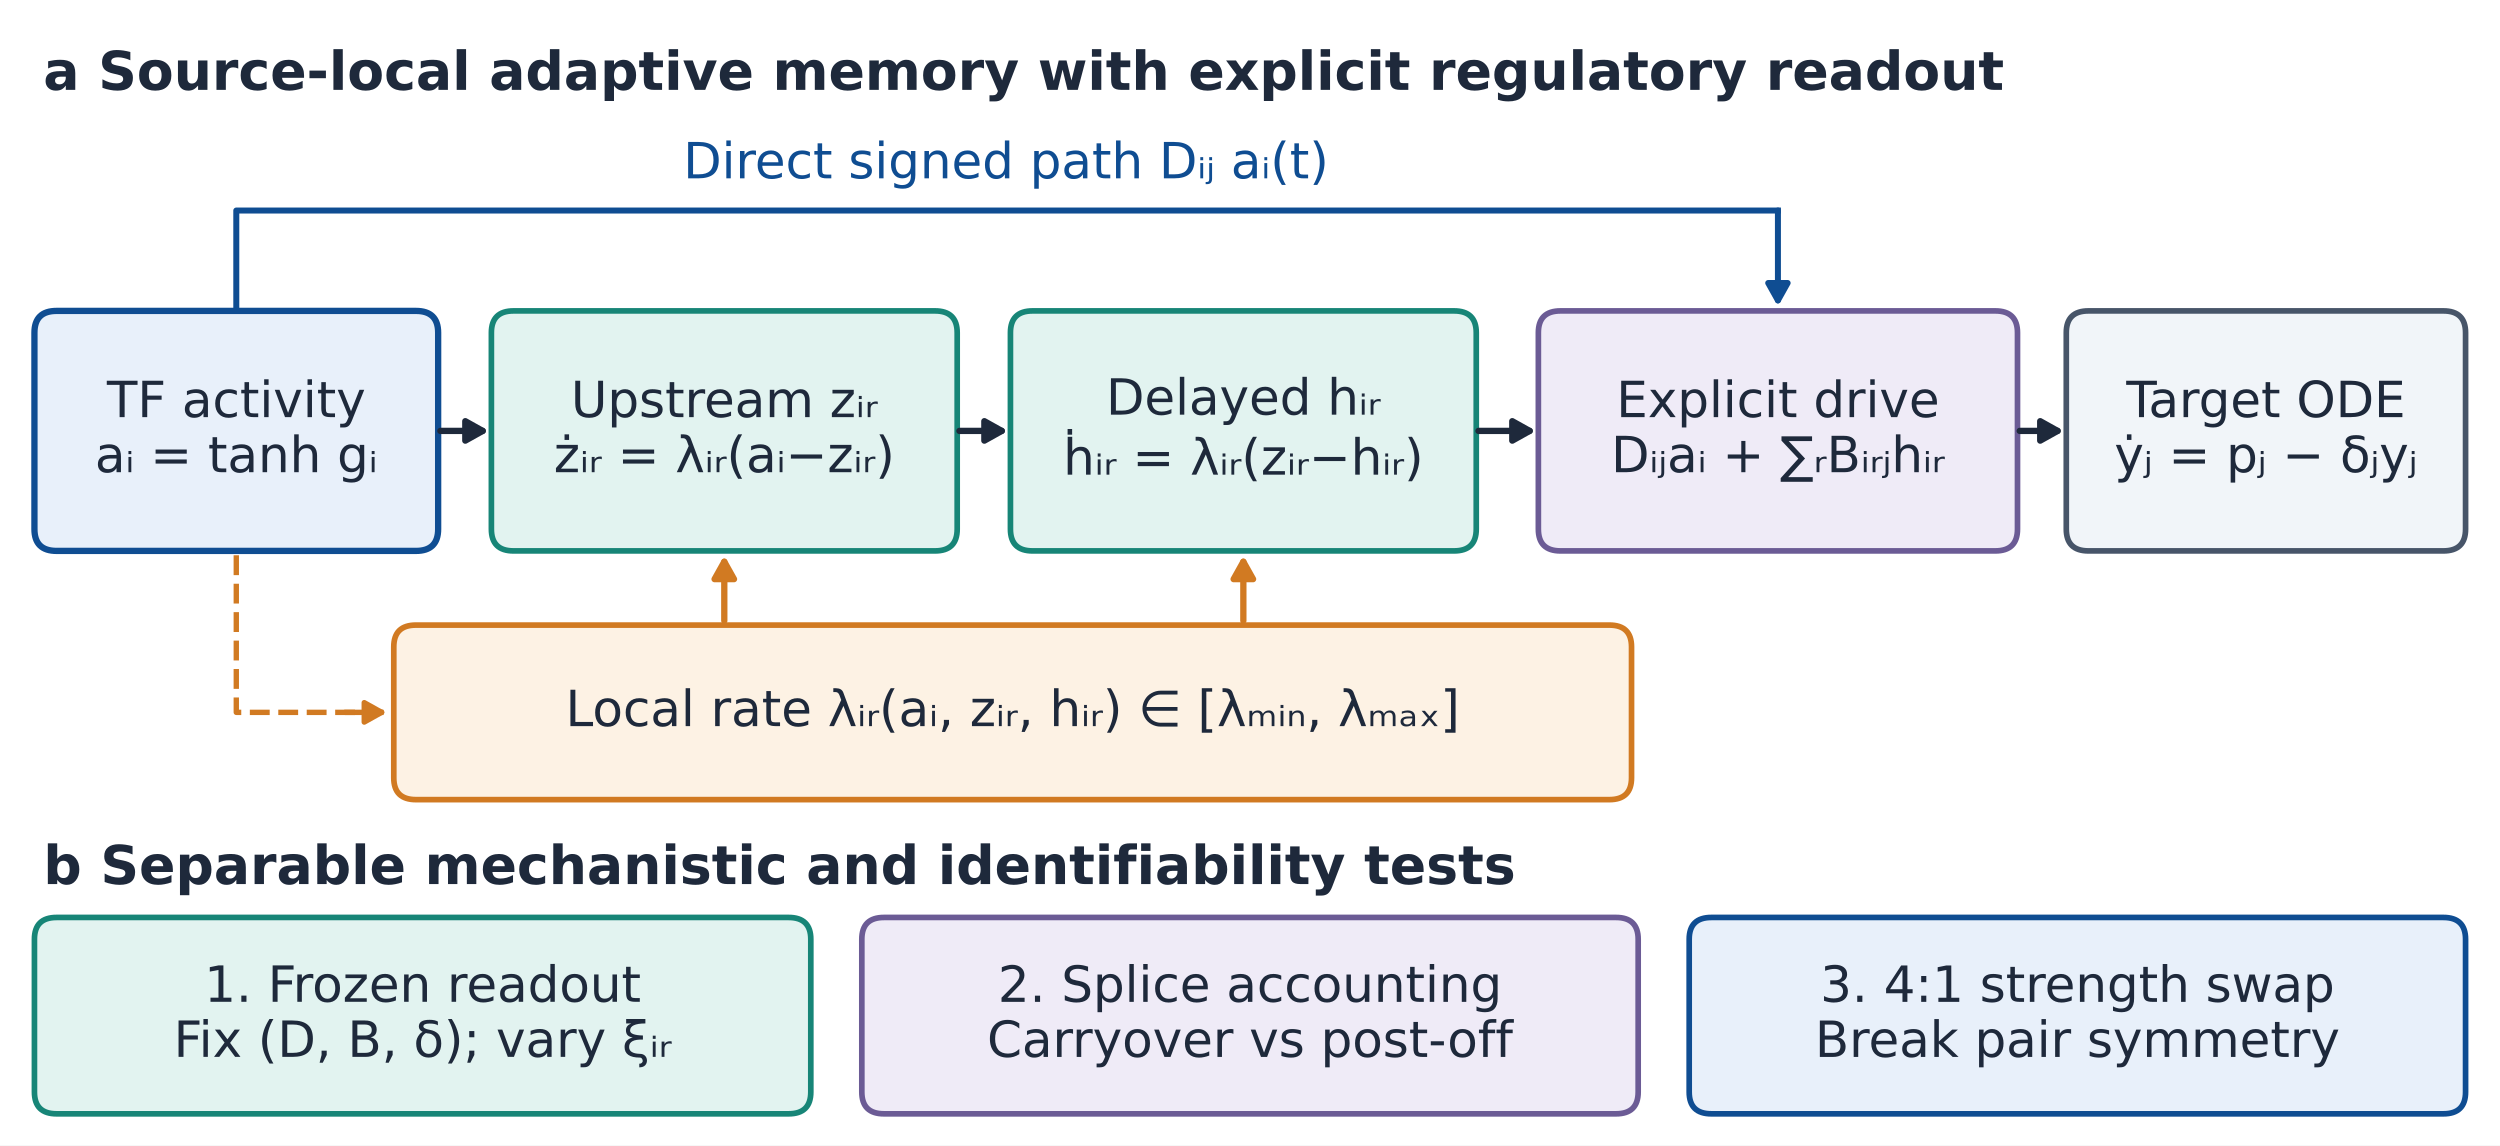
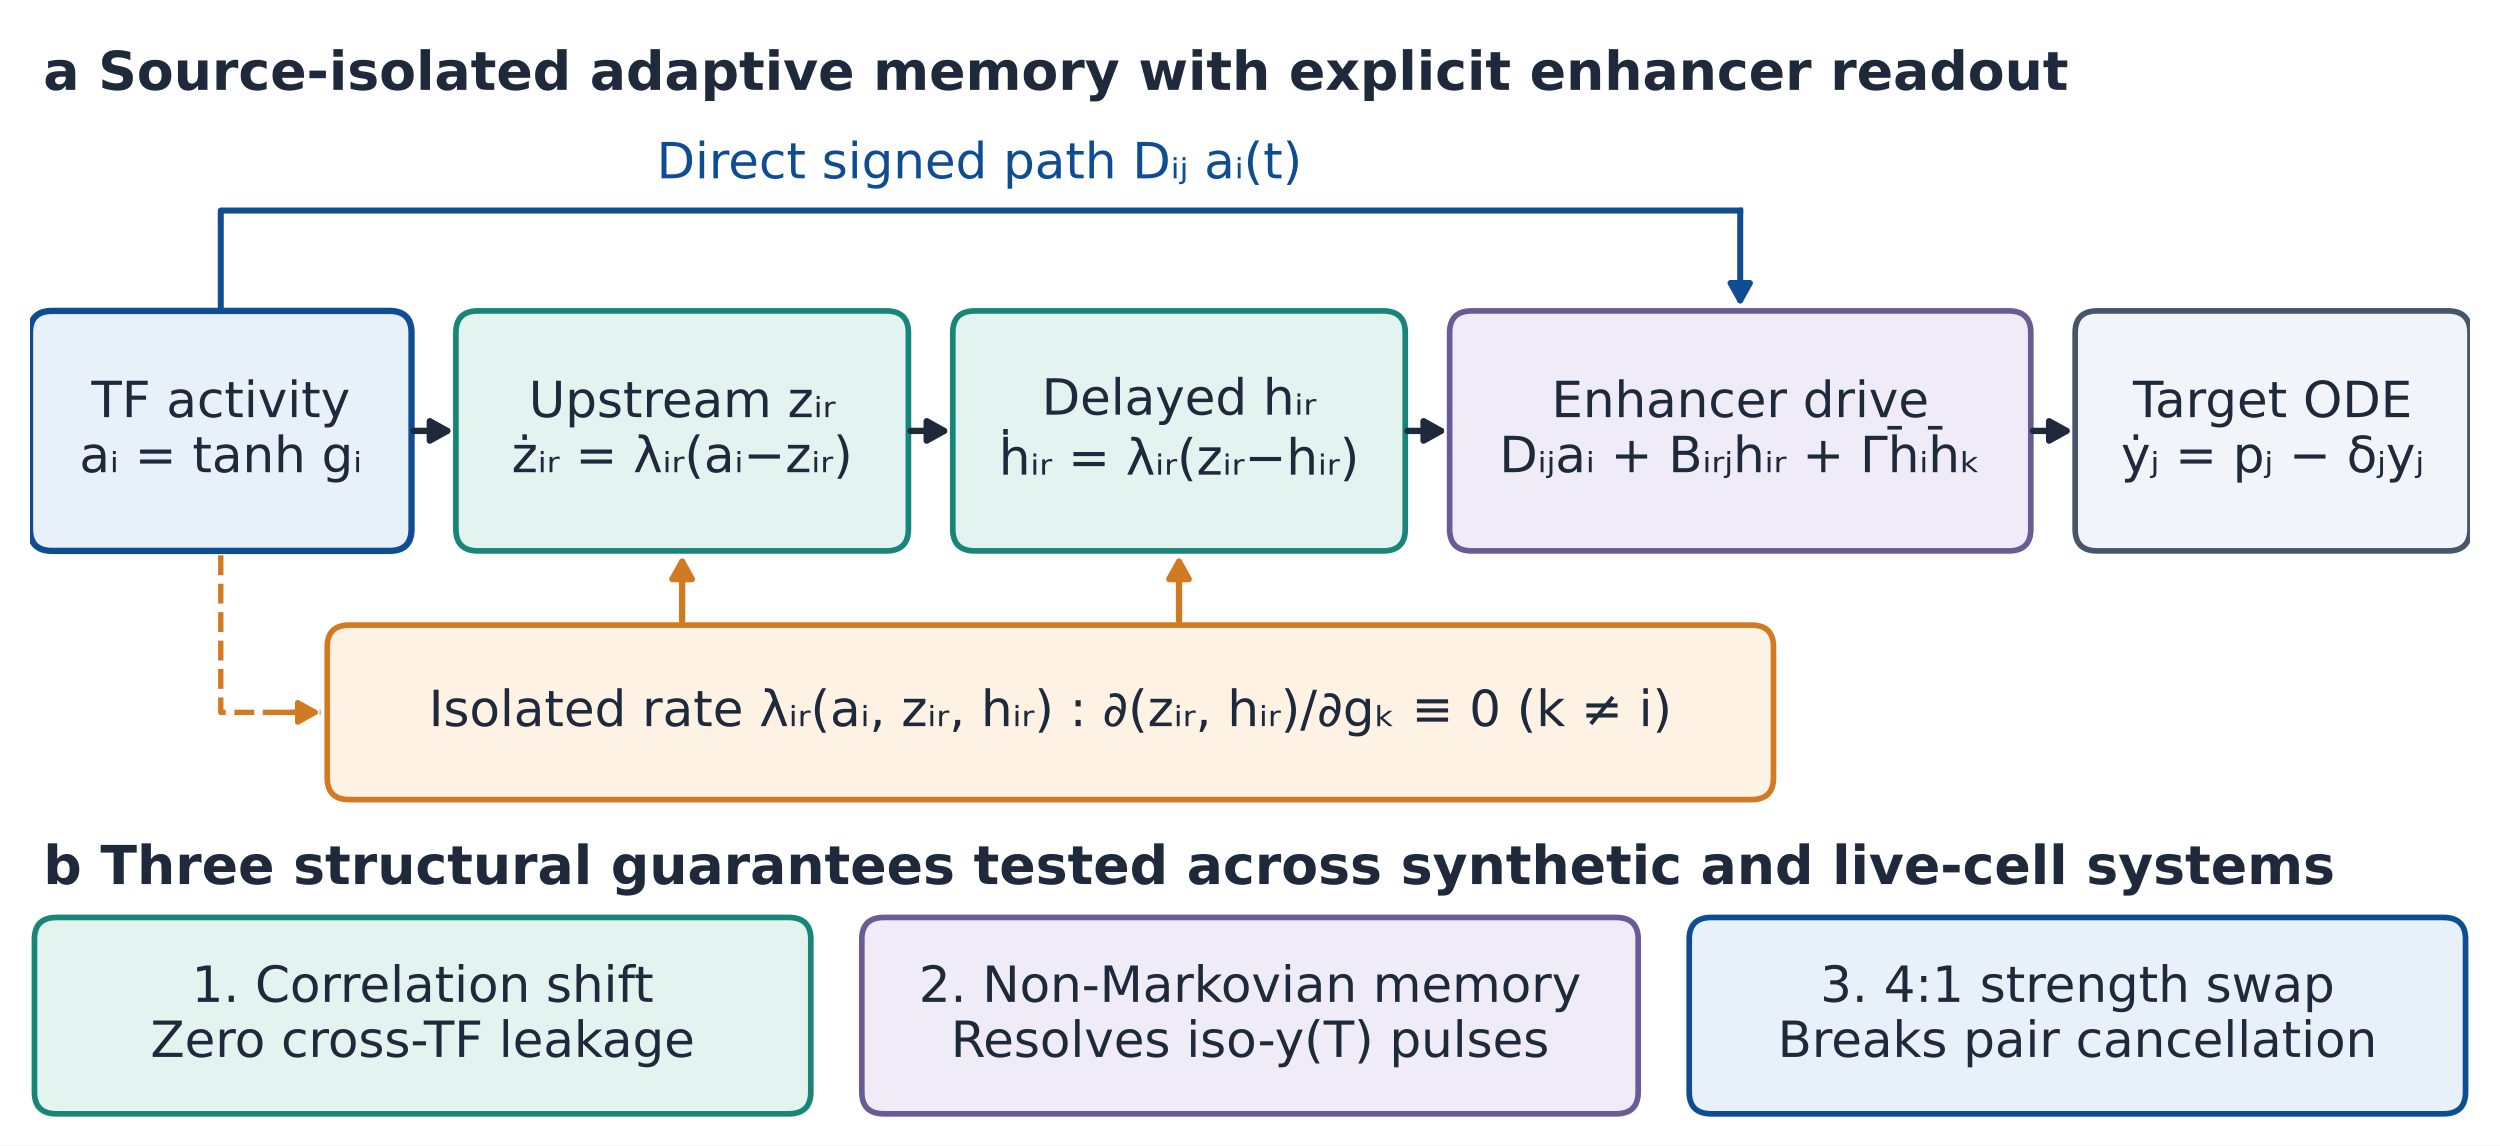
<svg xmlns="http://www.w3.org/2000/svg" width="396pt" height="181.44pt" viewBox="0 0 396 181.44" version="1.1">
  <defs>
    <style type="text/css">*{stroke-linejoin: round; stroke-linecap: butt}</style>
  </defs>
  <g id="figure_1">
    <g id="patch_1">
      <path d="M 0 181.44  L 396 181.44  L 396 0  L 0 0  z " style="fill: #ffffff" />
    </g>
    <g id="axes_1">
      <g id="patch_2">
-         <path d="M 8.968 87.264  L 65.889 87.264  Q 69.402 87.264 69.402 83.808  L 69.402 52.704  Q 69.402 49.248 65.889 49.248  L 8.968 49.248  Q 5.455 49.248 5.455 52.704  L 5.455 83.808  Q 5.455 87.264 8.968 87.264  z " clip-path="url(#pfc578d1f9c)" style="fill: #e8f0fa; stroke: #0f4d92; stroke-linejoin: miter" />
+         <path d="M 8.266 87.264  L 61.672 87.264  Q 65.186 87.264 65.186 83.808  L 65.186 52.704  Q 65.186 49.248 61.672 49.248  L 8.266 49.248  Q 4.752 49.248 4.752 52.704  L 4.752 83.808  Q 4.752 87.264 8.266 87.264  z " clip-path="url(#pb3483a09b9)" style="fill: #e8f0fa; stroke: #0f4d92; stroke-linejoin: miter" />
      </g>
      <g id="patch_3">
-         <path d="M 81.348 87.264  L 148.107 87.264  Q 151.62 87.264 151.62 83.808  L 151.62 52.704  Q 151.62 49.248 148.107 49.248  L 81.348 49.248  Q 77.835 49.248 77.835 52.704  L 77.835 83.808  Q 77.835 87.264 81.348 87.264  z " clip-path="url(#pfc578d1f9c)" style="fill: #e2f3f0; stroke: #178577; stroke-width: 0.9; stroke-linejoin: miter" />
+         <path d="M 75.727 87.264  L 140.377 87.264  Q 143.891 87.264 143.891 83.808  L 143.891 52.704  Q 143.891 49.248 140.377 49.248  L 75.727 49.248  Q 72.213 49.248 72.213 52.704  L 72.213 83.808  Q 72.213 87.264 75.727 87.264  z " clip-path="url(#pb3483a09b9)" style="fill: #e2f3f0; stroke: #178577; stroke-width: 0.9; stroke-linejoin: miter" />
      </g>
      <g id="patch_4">
-         <path d="M 163.567 87.264  L 230.325 87.264  Q 233.839 87.264 233.839 83.808  L 233.839 52.704  Q 233.839 49.248 230.325 49.248  L 163.567 49.248  Q 160.053 49.248 160.053 52.704  L 160.053 83.808  Q 160.053 87.264 163.567 87.264  z " clip-path="url(#pfc578d1f9c)" style="fill: #e2f3f0; stroke: #178577; stroke-width: 0.9; stroke-linejoin: miter" />
+         <path d="M 154.431 87.264  L 219.082 87.264  Q 222.595 87.264 222.595 83.808  L 222.595 52.704  Q 222.595 49.248 219.082 49.248  L 154.431 49.248  Q 150.918 49.248 150.918 52.704  L 150.918 83.808  Q 150.918 87.264 154.431 87.264  z " clip-path="url(#pb3483a09b9)" style="fill: #e2f3f0; stroke: #178577; stroke-width: 0.9; stroke-linejoin: miter" />
      </g>
      <g id="patch_5">
-         <path d="M 247.19 87.264  L 316.057 87.264  Q 319.571 87.264 319.571 83.808  L 319.571 52.704  Q 319.571 49.248 316.057 49.248  L 247.19 49.248  Q 243.677 49.248 243.677 52.704  L 243.677 83.808  Q 243.677 87.264 247.19 87.264  z " clip-path="url(#pfc578d1f9c)" style="fill: #efebf7; stroke: #6b5b95; stroke-width: 0.9; stroke-linejoin: miter" />
+         <path d="M 233.136 87.264  L 318.165 87.264  Q 321.679 87.264 321.679 83.808  L 321.679 52.704  Q 321.679 49.248 318.165 49.248  L 233.136 49.248  Q 229.622 49.248 229.622 52.704  L 229.622 83.808  Q 229.622 87.264 233.136 87.264  z " clip-path="url(#pb3483a09b9)" style="fill: #efebf7; stroke: #6b5b95; stroke-width: 0.9; stroke-linejoin: miter" />
      </g>
      <g id="patch_6">
-         <path d="M 330.814 87.264  L 387.032 87.264  Q 390.545 87.264 390.545 83.808  L 390.545 52.704  Q 390.545 49.248 387.032 49.248  L 330.814 49.248  Q 327.3 49.248 327.3 52.704  L 327.3 83.808  Q 327.3 87.264 330.814 87.264  z " clip-path="url(#pfc578d1f9c)" style="fill: #f1f5f9; stroke: #475569; stroke-width: 0.9; stroke-linejoin: miter" />
+         <path d="M 332.22 87.264  L 387.734 87.264  Q 391.248 87.264 391.248 83.808  L 391.248 52.704  Q 391.248 49.248 387.734 49.248  L 332.22 49.248  Q 328.706 49.248 328.706 52.704  L 328.706 83.808  Q 328.706 87.264 332.22 87.264  z " clip-path="url(#pb3483a09b9)" style="fill: #f1f5f9; stroke: #475569; stroke-width: 0.9; stroke-linejoin: miter" />
      </g>
      <g id="patch_7">
-         <path d="M 65.889 126.662  L 254.92 126.662  Q 258.434 126.662 258.434 123.206  L 258.434 102.47  Q 258.434 99.014 254.92 99.014  L 65.889 99.014  Q 62.375 99.014 62.375 102.47  L 62.375 123.206  Q 62.375 126.662 65.889 126.662  z " clip-path="url(#pfc578d1f9c)" style="fill: #fdf2e4; stroke: #d17a22; stroke-width: 0.9; stroke-linejoin: miter" />
+         <path d="M 55.348 126.662  L 277.407 126.662  Q 280.921 126.662 280.921 123.206  L 280.921 102.47  Q 280.921 99.014 277.407 99.014  L 55.348 99.014  Q 51.834 99.014 51.834 102.47  L 51.834 123.206  Q 51.834 126.662 55.348 126.662  z " clip-path="url(#pb3483a09b9)" style="fill: #fdf2e4; stroke: #d17a22; stroke-width: 0.9; stroke-linejoin: miter" />
      </g>
      <g id="patch_8">
-         <path d="M 8.968 176.429  L 124.917 176.429  Q 128.431 176.429 128.431 172.973  L 128.431 148.781  Q 128.431 145.325 124.917 145.325  L 8.968 145.325  Q 5.455 145.325 5.455 148.781  L 5.455 172.973  Q 5.455 176.429 8.968 176.429  z " clip-path="url(#pfc578d1f9c)" style="fill: #e2f3f0; stroke: #178577; stroke-width: 0.9; stroke-linejoin: miter" />
+         <path d="M 8.968 176.429  L 124.917 176.429  Q 128.431 176.429 128.431 172.973  L 128.431 148.781  Q 128.431 145.325 124.917 145.325  L 8.968 145.325  Q 5.455 145.325 5.455 148.781  L 5.455 172.973  Q 5.455 176.429 8.968 176.429  z " clip-path="url(#pb3483a09b9)" style="fill: #e2f3f0; stroke: #178577; stroke-width: 0.9; stroke-linejoin: miter" />
      </g>
      <g id="patch_9">
-         <path d="M 140.026 176.429  L 255.974 176.429  Q 259.488 176.429 259.488 172.973  L 259.488 148.781  Q 259.488 145.325 255.974 145.325  L 140.026 145.325  Q 136.512 145.325 136.512 148.781  L 136.512 172.973  Q 136.512 176.429 140.026 176.429  z " clip-path="url(#pfc578d1f9c)" style="fill: #efebf7; stroke: #6b5b95; stroke-width: 0.9; stroke-linejoin: miter" />
+         <path d="M 140.026 176.429  L 255.974 176.429  Q 259.488 176.429 259.488 172.973  L 259.488 148.781  Q 259.488 145.325 255.974 145.325  L 140.026 145.325  Q 136.512 145.325 136.512 148.781  L 136.512 172.973  Q 136.512 176.429 140.026 176.429  z " clip-path="url(#pb3483a09b9)" style="fill: #efebf7; stroke: #6b5b95; stroke-width: 0.9; stroke-linejoin: miter" />
      </g>
      <g id="patch_10">
-         <path d="M 271.083 176.429  L 387.032 176.429  Q 390.545 176.429 390.545 172.973  L 390.545 148.781  Q 390.545 145.325 387.032 145.325  L 271.083 145.325  Q 267.569 145.325 267.569 148.781  L 267.569 172.973  Q 267.569 176.429 271.083 176.429  z " clip-path="url(#pfc578d1f9c)" style="fill: #e8f0fa; stroke: #0f4d92; stroke-width: 0.9; stroke-linejoin: miter" />
+         <path d="M 271.083 176.429  L 387.032 176.429  Q 390.545 176.429 390.545 172.973  L 390.545 148.781  Q 390.545 145.325 387.032 145.325  L 271.083 145.325  Q 267.569 145.325 267.569 148.781  L 267.569 172.973  Q 267.569 176.429 271.083 176.429  z " clip-path="url(#pb3483a09b9)" style="fill: #e8f0fa; stroke: #0f4d92; stroke-width: 0.9; stroke-linejoin: miter" />
      </g>
      <g id="line2d_1">
-         <path d="M 37.428 48.902  L 37.428 33.35  L 281.624 33.35  " clip-path="url(#pfc578d1f9c)" style="fill: none; stroke: #0f4d92; stroke-width: 0.95; stroke-linecap: square" />
+         <path d="M 34.969 48.902  L 34.969 33.35  L 275.651 33.35  " clip-path="url(#pb3483a09b9)" style="fill: none; stroke: #0f4d92; stroke-width: 0.95; stroke-linecap: square" />
      </g>
      <g id="line2d_2">
-         <path d="M 37.428 87.955  L 37.428 112.838  L 61.321 112.838  " clip-path="url(#pfc578d1f9c)" style="fill: none; stroke-dasharray: 3.145,1.36; stroke-dashoffset: 0; stroke: #d17a22; stroke-width: 0.85" />
+         <path d="M 34.969 87.955  L 34.969 112.838  L 50.78 112.838  " clip-path="url(#pb3483a09b9)" style="fill: none; stroke-dasharray: 3.145,1.36; stroke-dashoffset: 0; stroke: #d17a22; stroke-width: 0.85" />
      </g>
      <g id="text_1">
-         <text style="font-weight: 700; font-size: 8.5px; font-family: 'DejaVu Sans', 'Arial', 'Helvetica', sans-serif; text-anchor: start; fill: #1e293b" x="6.86" y="14.235" transform="rotate(-0 6.86016 14.23547)">a   Source-local adaptive memory with explicit regulatory readout</text>
+         <text style="font-weight: 700; font-size: 8.5px; font-family: 'DejaVu Sans', 'Arial', 'Helvetica', sans-serif; text-anchor: start; fill: #1e293b" x="6.86" y="14.235" transform="rotate(-0 6.86016 14.23547)">a   Source-isolated adaptive memory with explicit enhancer readout</text>
      </g>
      <g id="text_2">
-         <text style="font-size: 7.9px; font-family: 'DejaVu Sans', 'Arial', 'Helvetica', sans-serif; fill: #1e293b" transform="translate(16.9286 66.0728)">TF activity</text>
-         <text style="font-size: 7.9px; font-family: 'DejaVu Sans', 'Arial', 'Helvetica', sans-serif; fill: #1e293b" transform="translate(15.0363 74.79901)">aᵢ = tanh gᵢ</text>
+         <text style="font-size: 7.9px; font-family: 'DejaVu Sans', 'Arial', 'Helvetica', sans-serif; fill: #1e293b" transform="translate(14.46908 66.0728)">TF activity</text>
+         <text style="font-size: 7.9px; font-family: 'DejaVu Sans', 'Arial', 'Helvetica', sans-serif; fill: #1e293b" transform="translate(12.57678 74.79901)">aᵢ = tanh gᵢ</text>
      </g>
      <g id="text_3">
-         <text style="font-size: 7.9px; font-family: 'DejaVu Sans', 'Arial', 'Helvetica', sans-serif; fill: #1e293b" transform="translate(90.43271 66.0728)">Upstream zᵢᵣ</text>
-         <text style="font-size: 7.9px; font-family: 'DejaVu Sans', 'Arial', 'Helvetica', sans-serif; fill: #1e293b" transform="translate(87.71955 74.79901)">żᵢᵣ = λᵢᵣ(aᵢ−zᵢᵣ)</text>
+         <text style="font-size: 7.9px; font-family: 'DejaVu Sans', 'Arial', 'Helvetica', sans-serif; fill: #1e293b" transform="translate(83.75687 66.0728)">Upstream zᵢᵣ</text>
+         <text style="font-size: 7.9px; font-family: 'DejaVu Sans', 'Arial', 'Helvetica', sans-serif; fill: #1e293b" transform="translate(81.04372 74.79901)">żᵢᵣ = λᵢᵣ(aᵢ−zᵢᵣ)</text>
      </g>
      <g id="text_4">
-         <text style="font-size: 7.9px; font-family: 'DejaVu Sans', 'Arial', 'Helvetica', sans-serif; fill: #1e293b" transform="translate(175.1931 65.68171)">Delayed hᵢᵣ</text>
-         <text style="font-size: 7.9px; font-family: 'DejaVu Sans', 'Arial', 'Helvetica', sans-serif; fill: #1e293b" transform="translate(168.4029 75.1901)">ḣᵢᵣ = λᵢᵣ(zᵢᵣ−hᵢᵣ)</text>
+         <text style="font-size: 7.9px; font-family: 'DejaVu Sans', 'Arial', 'Helvetica', sans-serif; fill: #1e293b" transform="translate(165.0037 65.68171)">Delayed hᵢᵣ</text>
+         <text style="font-size: 7.9px; font-family: 'DejaVu Sans', 'Arial', 'Helvetica', sans-serif; fill: #1e293b" transform="translate(158.2134 75.1901)">ḣᵢᵣ = λᵢᵣ(zᵢᵣ−hᵢᵣ)</text>
      </g>
      <g id="text_5">
-         <text style="font-size: 7.9px; font-family: 'DejaVu Sans', 'Arial', 'Helvetica', sans-serif; fill: #1e293b" transform="translate(256.0172 66.0728)">Explicit drive</text>
-         <text style="font-size: 7.9px; font-family: 'DejaVu Sans', 'Arial', 'Helvetica', sans-serif; fill: #1e293b" transform="translate(255.1939 74.79901)">Dᵢⱼaᵢ + ∑ᵣBᵢᵣⱼhᵢᵣ</text>
+         <text style="font-size: 7.9px; font-family: 'DejaVu Sans', 'Arial', 'Helvetica', sans-serif; fill: #1e293b" transform="translate(245.7454 66.0728)">Enhancer drive</text>
+         <text style="font-size: 7.9px; font-family: 'DejaVu Sans', 'Arial', 'Helvetica', sans-serif; fill: #1e293b" transform="translate(237.4886 74.79901)">Dᵢⱼaᵢ + Bᵢᵣⱼhᵢᵣ + Γh̄ᵢh̄ₖ</text>
      </g>
      <g id="text_6">
-         <text style="font-size: 7.9px; font-family: 'DejaVu Sans', 'Arial', 'Helvetica', sans-serif; fill: #1e293b" transform="translate(336.7979 66.0728)">Target ODE</text>
-         <text style="font-size: 7.9px; font-family: 'DejaVu Sans', 'Arial', 'Helvetica', sans-serif; fill: #1e293b" transform="translate(334.9186 74.79901)">ẏⱼ = pⱼ − δⱼyⱼ</text>
+         <text style="font-size: 7.9px; font-family: 'DejaVu Sans', 'Arial', 'Helvetica', sans-serif; fill: #1e293b" transform="translate(337.852 66.0728)">Target ODE</text>
+         <text style="font-size: 7.9px; font-family: 'DejaVu Sans', 'Arial', 'Helvetica', sans-serif; fill: #1e293b" transform="translate(335.9727 74.79901)">ẏⱼ = pⱼ − δⱼyⱼ</text>
      </g>
      <g id="patch_11">
-         <path d="M 69.754 68.256  Q 73.619 68.256 76.459 68.256  " style="fill: none; stroke: #1e293b; stroke-linecap: round" />
-         <path d="M 73.705 66.717  L 76.459 68.256  L 73.705 69.795  z " style="fill: #1e293b; stroke: #1e293b; stroke-linecap: round" />
+         <path d="M 65.537 68.256  Q 68.7 68.256 70.837 68.256  " style="fill: none; stroke: #1e293b; stroke-linecap: round" />
+         <path d="M 68.083 66.717  L 70.837 68.256  L 68.083 69.795  z " style="fill: #1e293b; stroke: #1e293b; stroke-linecap: round" />
      </g>
      <g id="patch_12">
-         <path d="M 151.972 68.256  Q 155.837 68.256 158.677 68.256  " style="fill: none; stroke: #1e293b; stroke-linecap: round" />
-         <path d="M 155.923 66.717  L 158.677 68.256  L 155.923 69.795  z " style="fill: #1e293b; stroke: #1e293b; stroke-linecap: round" />
+         <path d="M 144.242 68.256  Q 147.404 68.256 149.541 68.256  " style="fill: none; stroke: #1e293b; stroke-linecap: round" />
+         <path d="M 146.787 66.717  L 149.541 68.256  L 146.787 69.795  z " style="fill: #1e293b; stroke: #1e293b; stroke-linecap: round" />
      </g>
      <g id="patch_13">
-         <path d="M 234.19 68.256  Q 238.758 68.256 242.3 68.256  " style="fill: none; stroke: #1e293b; stroke-linecap: round" />
-         <path d="M 239.546 66.717  L 242.3 68.256  L 239.546 69.795  z " style="fill: #1e293b; stroke: #1e293b; stroke-linecap: round" />
+         <path d="M 222.947 68.256  Q 226.109 68.256 228.246 68.256  " style="fill: none; stroke: #1e293b; stroke-linecap: round" />
+         <path d="M 225.492 66.717  L 228.246 68.256  L 225.492 69.795  z " style="fill: #1e293b; stroke: #1e293b; stroke-linecap: round" />
      </g>
      <g id="patch_14">
-         <path d="M 319.922 68.256  Q 323.436 68.256 325.924 68.256  " style="fill: none; stroke: #1e293b; stroke-linecap: round" />
-         <path d="M 323.17 66.717  L 325.924 68.256  L 323.17 69.795  z " style="fill: #1e293b; stroke: #1e293b; stroke-linecap: round" />
+         <path d="M 322.03 68.256  Q 325.192 68.256 327.33 68.256  " style="fill: none; stroke: #1e293b; stroke-linecap: round" />
+         <path d="M 324.576 66.717  L 327.33 68.256  L 324.576 69.795  z " style="fill: #1e293b; stroke: #1e293b; stroke-linecap: round" />
      </g>
      <g id="patch_15">
-         <path d="M 281.624 33.35  Q 281.624 40.954 281.624 47.583  " style="fill: none; stroke: #0f4d92; stroke-width: 0.95; stroke-linecap: round" />
-         <path d="M 283.163 44.829  L 281.624 47.583  L 280.085 44.829  z " style="fill: #0f4d92; stroke: #0f4d92; stroke-width: 0.95; stroke-linecap: round" />
+         <path d="M 275.651 33.35  Q 275.651 40.954 275.651 47.583  " style="fill: none; stroke: #0f4d92; stroke-width: 0.95; stroke-linecap: round" />
+         <path d="M 277.19 44.829  L 275.651 47.583  L 274.112 44.829  z " style="fill: #0f4d92; stroke: #0f4d92; stroke-width: 0.95; stroke-linecap: round" />
      </g>
      <g id="text_7">
-         <text style="font-size: 7.9px; font-family: 'DejaVu Sans', 'Arial', 'Helvetica', sans-serif; text-anchor: middle; fill: #0f4d92" x="159.35" y="28.251" transform="rotate(-0 159.3504 28.25145)">Direct signed path  Dᵢⱼ aᵢ(t)</text>
+         <text style="font-size: 7.9px; font-family: 'DejaVu Sans', 'Arial', 'Helvetica', sans-serif; text-anchor: middle; fill: #0f4d92" x="155.134" y="28.251" transform="rotate(-0 155.1341 28.25145)">Direct signed path  Dᵢⱼ aᵢ(t)</text>
      </g>
      <g id="text_8">
-         <text style="font-size: 7.9px; font-family: 'DejaVu Sans', 'Arial', 'Helvetica', sans-serif; text-anchor: middle; fill: #1e293b" x="160.404" y="115.018" transform="rotate(-0 160.4045 115.0183)">Local rate  λᵢᵣ(aᵢ, zᵢᵣ, hᵢᵣ) ∈ [λₘᵢₙ, λₘₐₓ]</text>
+         <text style="font-size: 7.9px; font-family: 'DejaVu Sans', 'Arial', 'Helvetica', sans-serif; text-anchor: middle; fill: #1e293b" x="166.378" y="115.018" transform="rotate(-0 166.3776 115.0183)">Isolated rate  λᵢᵣ(aᵢ, zᵢᵣ, hᵢᵣ) : ∂(zᵢᵣ, hᵢᵣ)/∂gₖ ≡ 0 (k ≠ i)</text>
      </g>
      <g id="patch_16">
-         <path d="M 114.728 98.323  Q 114.728 93.139 114.728 88.98  " style="fill: none; stroke: #d17a22; stroke-linecap: round" />
-         <path d="M 113.189 91.734  L 114.728 88.98  L 116.267 91.734  z " style="fill: #d17a22; stroke: #d17a22; stroke-linecap: round" />
+         <path d="M 108.052 98.323  Q 108.052 93.139 108.052 88.98  " style="fill: none; stroke: #d17a22; stroke-linecap: round" />
+         <path d="M 106.513 91.734  L 108.052 88.98  L 109.591 91.734  z " style="fill: #d17a22; stroke: #d17a22; stroke-linecap: round" />
      </g>
      <g id="patch_17">
-         <path d="M 196.946 98.323  Q 196.946 93.139 196.946 88.98  " style="fill: none; stroke: #d17a22; stroke-linecap: round" />
-         <path d="M 195.407 91.734  L 196.946 88.98  L 198.485 91.734  z " style="fill: #d17a22; stroke: #d17a22; stroke-linecap: round" />
+         <path d="M 186.756 98.323  Q 186.756 93.139 186.756 88.98  " style="fill: none; stroke: #d17a22; stroke-linecap: round" />
+         <path d="M 185.217 91.734  L 186.756 88.98  L 188.295 91.734  z " style="fill: #d17a22; stroke: #d17a22; stroke-linecap: round" />
      </g>
      <g id="patch_18">
-         <path d="M 54.645 112.838  Q 57.983 112.838 60.45 112.838  " style="fill: none; stroke: #d17a22; stroke-width: 0.85; stroke-linecap: round" />
-         <path d="M 57.696 111.299  L 60.45 112.838  L 57.696 114.377  z " style="fill: #d17a22; stroke: #d17a22; stroke-width: 0.85; stroke-linecap: round" />
+         <path d="M 44.807 112.838  Q 47.794 112.838 49.909 112.838  " style="fill: none; stroke: #d17a22; stroke-width: 0.85; stroke-linecap: round" />
+         <path d="M 47.155 111.299  L 49.909 112.838  L 47.155 114.377  z " style="fill: #d17a22; stroke: #d17a22; stroke-width: 0.85; stroke-linecap: round" />
      </g>
      <g id="text_9">
-         <text style="font-weight: 700; font-size: 8.5px; font-family: 'DejaVu Sans', 'Arial', 'Helvetica', sans-serif; text-anchor: start; fill: #1e293b" x="6.86" y="140.034" transform="rotate(-0 6.86016 140.0339)">b   Separable mechanistic and identifiability tests</text>
+         <text style="font-weight: 700; font-size: 8.5px; font-family: 'DejaVu Sans', 'Arial', 'Helvetica', sans-serif; text-anchor: start; fill: #1e293b" x="6.86" y="140.034" transform="rotate(-0 6.86016 140.0339)">b   Three structural guarantees tested across synthetic and live-cell systems</text>
      </g>
      <g id="text_10">
-         <text style="font-size: 7.9px; font-family: 'DejaVu Sans', 'Arial', 'Helvetica', sans-serif; fill: #1e293b" transform="translate(32.35677 158.6856)">1. Frozen readout</text>
-         <text style="font-size: 7.9px; font-family: 'DejaVu Sans', 'Arial', 'Helvetica', sans-serif; fill: #1e293b" transform="translate(27.50197 167.4118)">Fix (D, B, δ); vary ξᵢᵣ</text>
+         <text style="font-size: 7.9px; font-family: 'DejaVu Sans', 'Arial', 'Helvetica', sans-serif; fill: #1e293b" transform="translate(30.35584 158.6936)">1. Correlation shift</text>
+         <text style="font-size: 7.9px; font-family: 'DejaVu Sans', 'Arial', 'Helvetica', sans-serif; fill: #1e293b" transform="translate(23.83032 167.4198)">Zero cross-TF leakage</text>
      </g>
      <g id="text_11">
-         <text style="font-size: 7.9px; font-family: 'DejaVu Sans', 'Arial', 'Helvetica', sans-serif; fill: #1e293b" transform="translate(158.0636 158.6936)">2. Splice accounting</text>
-         <text style="font-size: 7.9px; font-family: 'DejaVu Sans', 'Arial', 'Helvetica', sans-serif; fill: #1e293b" transform="translate(156.3614 167.4198)">Carryover vs post-off</text>
+         <text style="font-size: 7.9px; font-family: 'DejaVu Sans', 'Arial', 'Helvetica', sans-serif; fill: #1e293b" transform="translate(145.5434 158.6936)">2. Non-Markovian memory</text>
+         <text style="font-size: 7.9px; font-family: 'DejaVu Sans', 'Arial', 'Helvetica', sans-serif; fill: #1e293b" transform="translate(150.6049 167.4198)">Resolves iso-y(T) pulses</text>
      </g>
      <g id="text_12">
        <text style="font-size: 7.9px; font-family: 'DejaVu Sans', 'Arial', 'Helvetica', sans-serif; fill: #1e293b" transform="translate(288.3149 158.6936)">3. 4:1 strength swap</text>
-         <text style="font-size: 7.9px; font-family: 'DejaVu Sans', 'Arial', 'Helvetica', sans-serif; fill: #1e293b" transform="translate(287.4823 167.4198)">Break pair symmetry</text>
+         <text style="font-size: 7.9px; font-family: 'DejaVu Sans', 'Arial', 'Helvetica', sans-serif; fill: #1e293b" transform="translate(281.5764 167.4198)">Breaks pair cancellation</text>
      </g>
    </g>
  </g>
  <defs>
-     <clipPath id="pfc578d1f9c">
+     <clipPath id="pb3483a09b9">
      <rect x="4.752" y="3.629" width="386.496" height="174.182" />
    </clipPath>
  </defs>
</svg>
